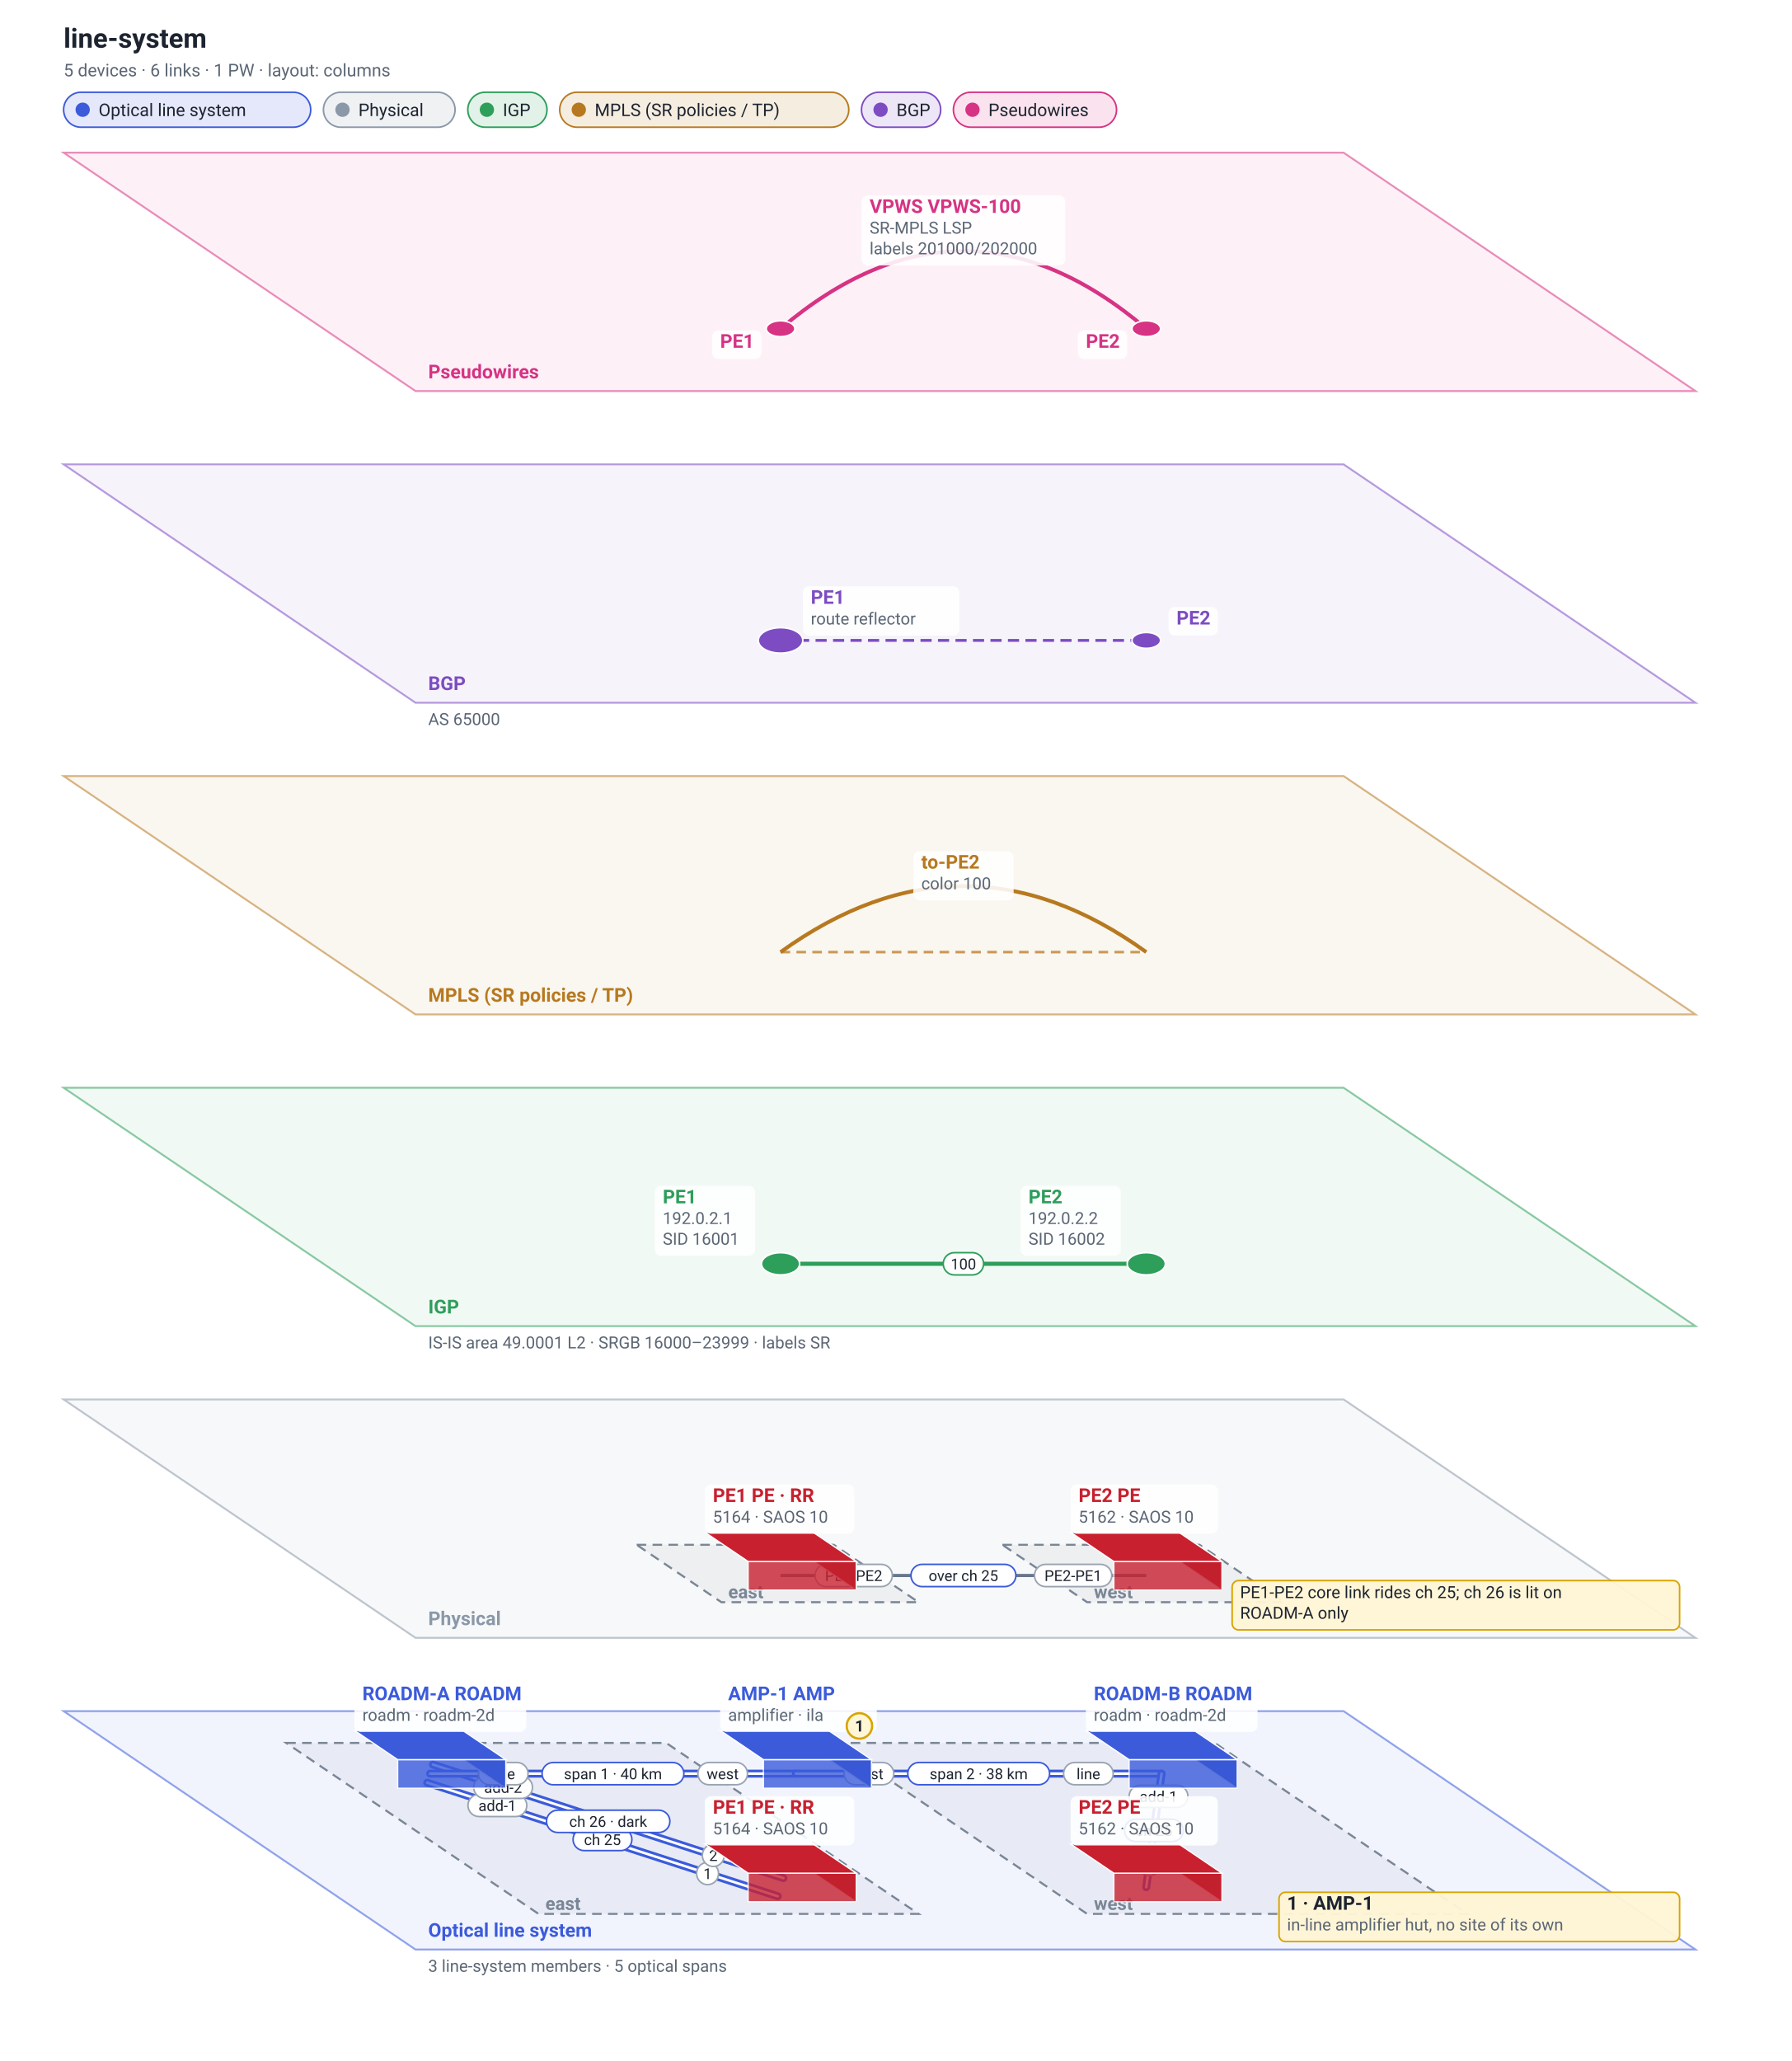
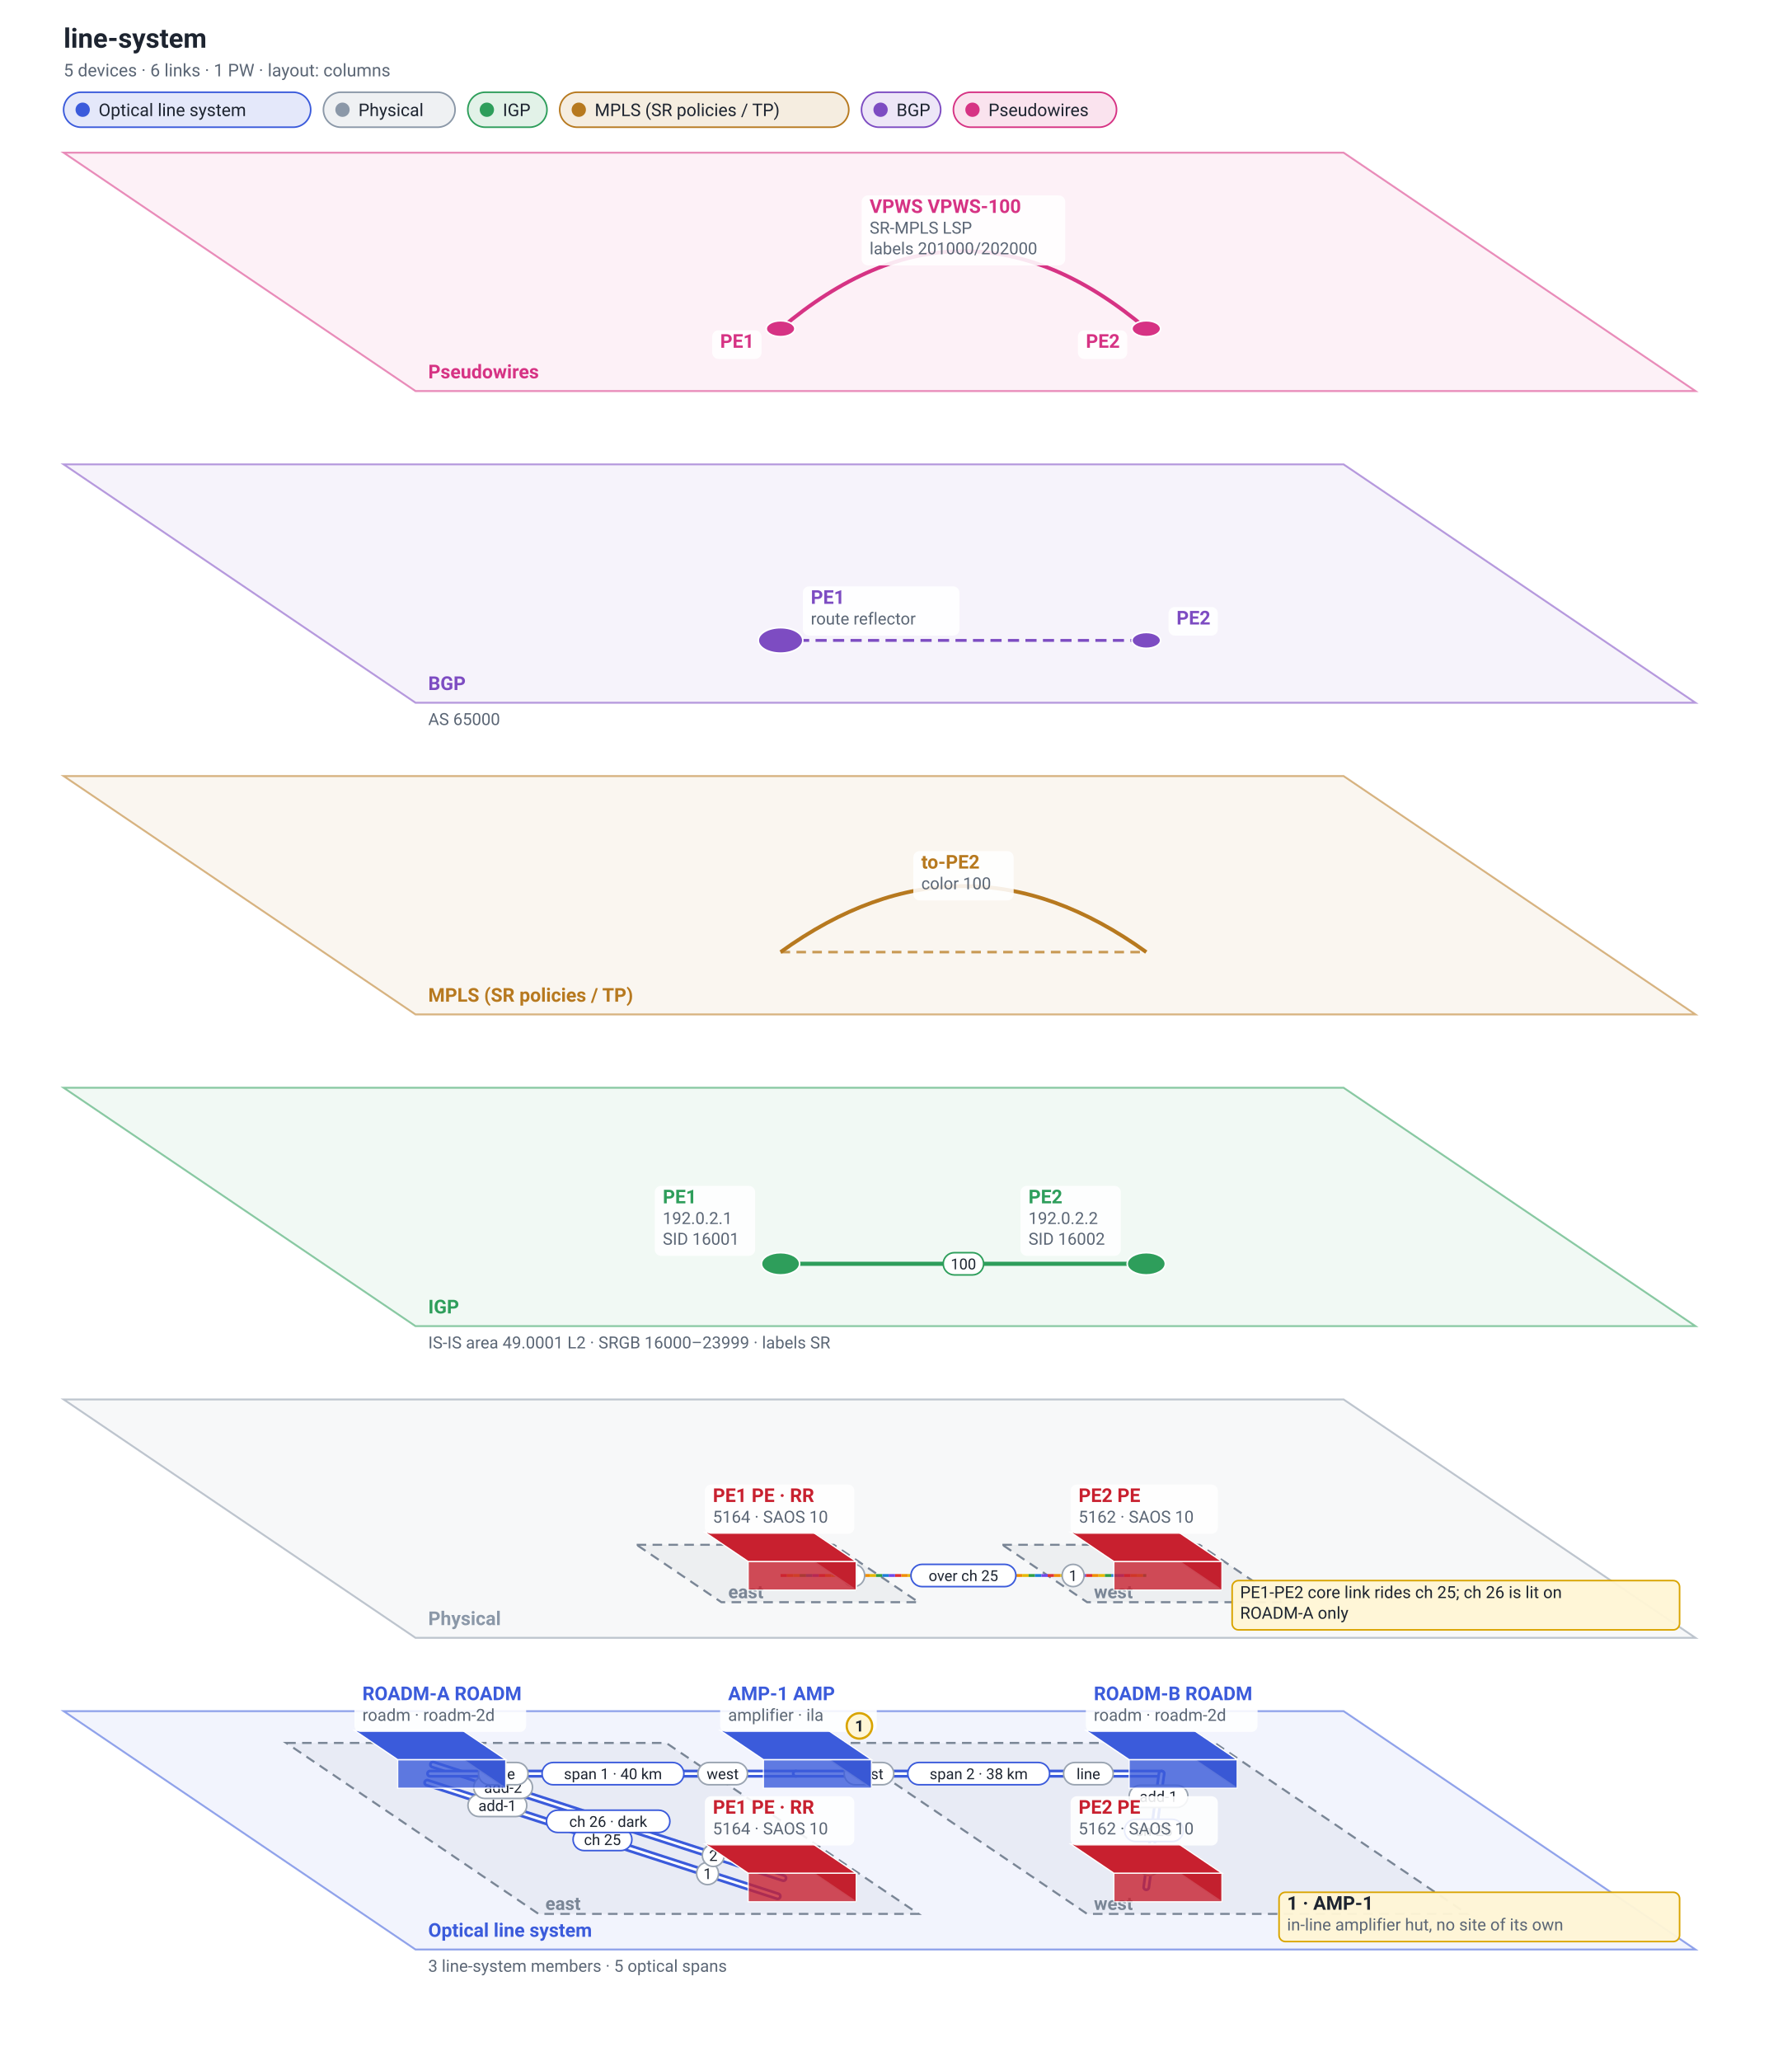
<svg xmlns="http://www.w3.org/2000/svg" class="netfacts-snapshot" data-variant="exploded" data-gap="196" data-full-h="1296" viewBox="0 0 1127 1296" width="1127" height="1296" font-family="'Segoe UI', Roboto, Helvetica, Arial, sans-serif">
  <rect class="bg" x="0" y="-4000" width="1127" height="9296" fill="#ffffff" />
  <g class="pillars">
    <line class="pillar" data-layers="physical optical igp mpls bgp pw" x1="490.9" y1="1186.7" x2="490.9" y2="1186.7" stroke="#7f8a99" stroke-width="1.2" stroke-dasharray="2 3" stroke-opacity="0.8" />
    <line class="pillar" data-layers="physical optical igp mpls bgp pw" x1="720.9" y1="1186.7" x2="720.9" y2="1186.7" stroke="#7f8a99" stroke-width="1.2" stroke-dasharray="2 3" stroke-opacity="0.8" />
  </g>
  <g class="layer" data-layer="pw" transform="translate(0,-980)">
    <polygon points="40,1076 845,1076 1066.3,1225.9 261.3,1225.9" fill="#d63384" fill-opacity="0.07" stroke="#d63384" stroke-opacity="0.55" stroke-width="1.2" />
    <text x="269.3" y="1217.9" font-size="12" font-weight="700" fill="#d63384">Pseudowires</text>
    <g>
      <path d="M490.9,1186.7 Q605.9,1089.1 720.9,1186.7" fill="none" stroke="#d63384" stroke-width="2.4" />
      <rect x="541.9" y="1102.9" width="128" height="44" rx="4" fill="#fff" fill-opacity="0.88" />
      <text x="546.9" y="1113.9" font-size="12" font-weight="700" fill="#d63384">VPWS VPWS-100</text>
      <text x="546.9" y="1126.9" font-size="10.5" fill="#5b6675">SR-MPLS LSP</text>
      <text x="546.9" y="1139.9" font-size="10.5" fill="#5b6675">labels 201000/202000</text>
    </g>
    <ellipse cx="490.9" cy="1186.7" rx="9" ry="5" fill="#d63384" stroke="#fff" />
    <rect x="447.9" y="1187.7" width="31" height="18" rx="4" fill="#fff" fill-opacity="0.88" />
    <text x="452.9" y="1198.7" font-size="12" font-weight="700" fill="#d63384">PE1</text>
    <ellipse cx="720.9" cy="1186.7" rx="9" ry="5" fill="#d63384" stroke="#fff" />
    <rect x="677.9" y="1187.7" width="31" height="18" rx="4" fill="#fff" fill-opacity="0.88" />
    <text x="682.9" y="1198.7" font-size="12" font-weight="700" fill="#d63384">PE2</text>
  </g>
  <g class="layer" data-layer="bgp" transform="translate(0,-784)">
    <polygon points="40,1076 845,1076 1066.3,1225.9 261.3,1225.9" fill="#7d4cc2" fill-opacity="0.07" stroke="#7d4cc2" stroke-opacity="0.55" stroke-width="1.2" />
    <text x="269.3" y="1217.9" font-size="12" font-weight="700" fill="#7d4cc2">BGP</text>
    <text x="269.3" y="1239.9" font-size="10.5" fill="#5b6675">AS 65000</text>
    <g>
      <line x1="490.9" y1="1186.7" x2="720.9" y2="1186.7" stroke="#7d4cc2" stroke-width="1.8" stroke-dasharray="7 4" />
    </g>
    <g>
      <ellipse cx="490.9" cy="1186.7" rx="14" ry="8" fill="#7d4cc2" stroke="#fff" />
      <rect x="504.9" y="1152.7" width="98.5" height="31" rx="4" fill="#fff" fill-opacity="0.88" />
      <text x="509.9" y="1163.7" font-size="12" font-weight="700" fill="#7d4cc2">PE1</text>
      <text x="509.9" y="1176.7" font-size="10.5" fill="#5b6675">route reflector</text>
    </g>
    <g>
      <ellipse cx="720.9" cy="1186.7" rx="9" ry="5" fill="#7d4cc2" stroke="#fff" />
      <rect x="734.9" y="1165.7" width="31" height="18" rx="4" fill="#fff" fill-opacity="0.88" />
      <text x="739.9" y="1176.7" font-size="12" font-weight="700" fill="#7d4cc2">PE2</text>
    </g>
  </g>
  <g class="layer" data-layer="mpls" transform="translate(0,-588)">
    <polygon points="40,1076 845,1076 1066.3,1225.9 261.3,1225.9" fill="#b7791f" fill-opacity="0.07" stroke="#b7791f" stroke-opacity="0.55" stroke-width="1.2" />
    <text x="269.3" y="1217.9" font-size="12" font-weight="700" fill="#b7791f">MPLS (SR policies / TP)</text>
    <polyline points="490.9,1186.7 720.9,1186.7" fill="none" stroke="#b7791f" stroke-width="1.6" stroke-dasharray="6 4" stroke-opacity="0.75" />
    <g>
      <path d="M490.9,1186.7 Q605.9,1103.7 720.9,1186.7" fill="none" stroke="#b7791f" stroke-width="2.4" />
      <rect x="574.4" y="1123.2" width="63.1" height="31" rx="4" fill="#fff" fill-opacity="0.88" />
      <text x="579.4" y="1134.2" font-size="12" font-weight="700" fill="#b7791f">to-PE2</text>
      <text x="579.4" y="1147.2" font-size="10.5" fill="#5b6675">color 100</text>
    </g>
  </g>
  <g class="layer" data-layer="igp" transform="translate(0,-392)">
    <polygon points="40,1076 845,1076 1066.3,1225.9 261.3,1225.9" fill="#2e9e5b" fill-opacity="0.07" stroke="#2e9e5b" stroke-opacity="0.55" stroke-width="1.2" />
    <text x="269.3" y="1217.9" font-size="12" font-weight="700" fill="#2e9e5b">IGP</text>
    <text x="269.3" y="1239.9" font-size="10.5" fill="#5b6675">IS-IS area 49.0001 L2 · SRGB 16000–23999 · labels SR</text>
    <g>
      <line x1="490.9" y1="1186.7" x2="720.9" y2="1186.7" stroke="#2e9e5b" stroke-width="2.6" />
      <rect x="593.2" y="1179.7" width="25.4" height="14" rx="7" fill="#fff" stroke="#2e9e5b" />
      <text x="605.9" y="1190.2" font-size="9.5" text-anchor="middle" fill="#1d2430">100</text>
    </g>
    <g>
      <ellipse cx="490.9" cy="1186.7" rx="12" ry="7" fill="#2e9e5b" stroke="#fff" />
      <rect x="411.8" y="1137.7" width="63.1" height="44" rx="4" fill="#fff" fill-opacity="0.88" />
      <text x="416.8" y="1148.7" font-size="12" font-weight="700" fill="#2e9e5b">PE1</text>
      <text x="416.8" y="1161.7" font-size="10.5" fill="#5b6675">192.0.2.1</text>
      <text x="416.8" y="1174.7" font-size="10.5" fill="#5b6675">SID 16001</text>
    </g>
    <g>
      <ellipse cx="720.9" cy="1186.7" rx="12" ry="7" fill="#2e9e5b" stroke="#fff" />
      <rect x="641.8" y="1137.7" width="63.1" height="44" rx="4" fill="#fff" fill-opacity="0.88" />
      <text x="646.8" y="1148.7" font-size="12" font-weight="700" fill="#2e9e5b">PE2</text>
      <text x="646.8" y="1161.7" font-size="10.5" fill="#5b6675">192.0.2.2</text>
      <text x="646.8" y="1174.7" font-size="10.5" fill="#5b6675">SID 16002</text>
    </g>
  </g>
  <g class="layer" data-layer="physical" transform="translate(0,-196)">
    <polygon points="40,1076 845,1076 1066.3,1225.9 261.3,1225.9" fill="#8b98a8" fill-opacity="0.07" stroke="#8b98a8" stroke-opacity="0.55" stroke-width="1.2" />
    <text x="269.3" y="1217.9" font-size="12" font-weight="700" fill="#8b98a8">Physical</text>
    <g class="site">
      <polygon points="400.4,1167.4 524.4,1167.4 577.7,1203.5 453.7,1203.5" fill="#7a8696" fill-opacity="0.08" stroke="#7a8696" stroke-width="1.3" stroke-dasharray="6 4" />
      <text x="458" y="1201" font-size="11.5" font-weight="700" fill="#7a8696">east</text>
    </g>
    <g class="site">
      <polygon points="630.4,1167.4 754.4,1167.4 807.7,1203.5 683.7,1203.5" fill="#7a8696" fill-opacity="0.08" stroke="#7a8696" stroke-width="1.3" stroke-dasharray="6 4" />
      <text x="688" y="1201" font-size="11.5" font-weight="700" fill="#7a8696">west</text>
    </g>
    <g>
-       <line x1="490.9" y1="1186.7" x2="720.9" y2="1186.7" stroke="#69768a" stroke-width="2" />
-       <rect x="512.6" y="1179.7" width="48.6" height="14" rx="7" fill="#fff" stroke="#9aa4b1" />
-       <text x="536.9" y="1190.2" font-size="9.5" text-anchor="middle" fill="#1d2430">PE1-PE2</text>
-       <rect x="650.6" y="1179.7" width="48.6" height="14" rx="7" fill="#fff" stroke="#9aa4b1" />
-       <text x="674.9" y="1190.2" font-size="9.5" text-anchor="middle" fill="#1d2430">PE2-PE1</text>
+       <line x1="490.9" y1="1186.7" x2="720.9" y2="1186.7" stroke="#e03131" stroke-width="1.8" stroke-dasharray="4 20" stroke-dashoffset="0" />
+       <line x1="490.9" y1="1186.7" x2="720.9" y2="1186.7" stroke="#f08c00" stroke-width="1.8" stroke-dasharray="4 20" stroke-dashoffset="-4" />
+       <line x1="490.9" y1="1186.7" x2="720.9" y2="1186.7" stroke="#e6b800" stroke-width="1.8" stroke-dasharray="4 20" stroke-dashoffset="-8" />
+       <line x1="490.9" y1="1186.7" x2="720.9" y2="1186.7" stroke="#2f9e44" stroke-width="1.8" stroke-dasharray="4 20" stroke-dashoffset="-12" />
+       <line x1="490.9" y1="1186.7" x2="720.9" y2="1186.7" stroke="#1c7ed6" stroke-width="1.8" stroke-dasharray="4 20" stroke-dashoffset="-16" />
+       <line x1="490.9" y1="1186.7" x2="720.9" y2="1186.7" stroke="#7048e8" stroke-width="1.8" stroke-dasharray="4 20" stroke-dashoffset="-20" />
+       <rect x="530" y="1179.7" width="13.8" height="14" rx="7" fill="#fff" stroke="#9aa4b1" />
+       <text x="536.9" y="1190.2" font-size="9.5" text-anchor="middle" fill="#1d2430">1</text>
+       <rect x="668" y="1179.7" width="13.8" height="14" rx="7" fill="#fff" stroke="#9aa4b1" />
+       <text x="674.9" y="1190.2" font-size="9.5" text-anchor="middle" fill="#1d2430">1</text>
      <rect x="572.9" y="1179.7" width="66" height="14" rx="7" fill="#fff" stroke="#3b5bdb" />
      <text x="605.9" y="1190.2" font-size="9.5" text-anchor="middle" fill="#1d2430">over ch 25</text>
    </g>
    <g class="device">
      <polygon points="511.3,1159.5 538.5,1177.9 538.5,1195.9 511.3,1177.5" fill="#c8202f" stroke="#fff" stroke-width="0.8" style="filter:brightness(0.72)" />
      <polygon points="470.5,1177.9 538.5,1177.9 538.5,1195.9 470.5,1195.9" fill="#c8202f" stroke="#fff" stroke-width="0.8" opacity="0.8" />
      <polygon points="443.3,1159.5 511.3,1159.5 538.5,1177.9 470.5,1177.9" fill="#c8202f" stroke="#fff" stroke-width="0.8" />
      <rect x="443.3" y="1129.5" width="94" height="31" rx="4" fill="#fff" fill-opacity="0.88" />
      <text x="448.3" y="1140.5" font-size="12" font-weight="700" fill="#c8202f">PE1  PE · RR</text>
      <text x="448.3" y="1153.5" font-size="10.5" fill="#5b6675">5164 · SAOS 10</text>
    </g>
    <g class="device">
      <polygon points="741.3,1159.5 768.5,1177.9 768.5,1195.9 741.3,1177.5" fill="#c8202f" stroke="#fff" stroke-width="0.8" style="filter:brightness(0.72)" />
      <polygon points="700.5,1177.9 768.5,1177.9 768.5,1195.9 700.5,1195.9" fill="#c8202f" stroke="#fff" stroke-width="0.8" opacity="0.8" />
      <polygon points="673.3,1159.5 741.3,1159.5 768.5,1177.9 700.5,1177.9" fill="#c8202f" stroke="#fff" stroke-width="0.8" />
      <rect x="673.3" y="1129.5" width="92.6" height="31" rx="4" fill="#fff" fill-opacity="0.88" />
      <text x="678.3" y="1140.5" font-size="12" font-weight="700" fill="#c8202f">PE2  PE</text>
      <text x="678.3" y="1153.5" font-size="10.5" fill="#5b6675">5162 · SAOS 10</text>
    </g>
    <g class="note">
      <rect x="774.9" y="1189.9" width="281.4" height="31" rx="4" fill="#fff6d5" fill-opacity="0.95" stroke="#d9a400" />
      <text x="779.9" y="1200.9" font-size="10.5" fill="#1d2430">PE1-PE2 core link rides ch 25; ch 26 is lit on</text>
      <text x="779.9" y="1213.9" font-size="10.5" fill="#1d2430">ROADM-A only</text>
    </g>
  </g>
  <g class="layer" data-layer="optical" transform="translate(0,0)">
    <polygon points="40,1076 845,1076 1066.3,1225.9 261.3,1225.9" fill="#3b5bdb" fill-opacity="0.07" stroke="#3b5bdb" stroke-opacity="0.55" stroke-width="1.2" />
    <text x="269.3" y="1217.9" font-size="12" font-weight="700" fill="#3b5bdb">Optical line system</text>
    <text x="269.3" y="1239.9" font-size="10.5" fill="#5b6675">3 line-system members · 5 optical spans</text>
    <g class="site">
      <polygon points="180,1096 419,1096 577.7,1203.5 338.7,1203.5" fill="#7a8696" fill-opacity="0.08" stroke="#7a8696" stroke-width="1.3" stroke-dasharray="6 4" />
      <text x="343" y="1201" font-size="11.5" font-weight="700" fill="#7a8696">east</text>
    </g>
    <g class="site">
      <polygon points="525,1096 764,1096 922.7,1203.5 683.7,1203.5" fill="#7a8696" fill-opacity="0.08" stroke="#7a8696" stroke-width="1.3" stroke-dasharray="6 4" />
      <text x="688" y="1201" font-size="11.5" font-weight="700" fill="#7a8696">west</text>
    </g>
    <g class="link-optical">
      <line x1="489.1" y1="1192.4" x2="268.7" y2="1121" stroke="#3b5bdb" stroke-width="5" stroke-linecap="round" />
      <line x1="489.1" y1="1192.4" x2="268.7" y2="1121" stroke="#fff" stroke-width="1.6" stroke-linecap="round" />
      <rect x="438.1" y="1171.1" width="13.8" height="14" rx="7" fill="#fff" stroke="#9aa4b1" />
      <text x="445" y="1181.6" font-size="9.5" text-anchor="middle" fill="#1d2430">1</text>
      <rect x="294.3" y="1128.3" width="37" height="14" rx="7" fill="#fff" stroke="#9aa4b1" />
      <text x="312.8" y="1138.8" font-size="9.5" text-anchor="middle" fill="#1d2430">add-1</text>
      <rect x="360.4" y="1149.7" width="37" height="14" rx="7" fill="#fff" stroke="#3b5bdb" />
      <text x="378.9" y="1160.2" font-size="9.5" text-anchor="middle" fill="#1d2430">ch 25</text>
    </g>
    <g class="link-optical">
      <line x1="492.7" y1="1181" x2="272.3" y2="1109.6" stroke="#3b5bdb" stroke-width="5" stroke-linecap="round" />
      <line x1="492.7" y1="1181" x2="272.3" y2="1109.6" stroke="#fff" stroke-width="1.6" stroke-linecap="round" />
      <rect x="441.7" y="1159.7" width="13.8" height="14" rx="7" fill="#fff" stroke="#9aa4b1" />
      <text x="448.6" y="1170.2" font-size="9.5" text-anchor="middle" fill="#1d2430">2</text>
      <rect x="297.9" y="1116.9" width="37" height="14" rx="7" fill="#fff" stroke="#9aa4b1" />
      <text x="316.4" y="1127.4" font-size="9.5" text-anchor="middle" fill="#1d2430">add-2</text>
      <rect x="343.7" y="1138.3" width="77.6" height="14" rx="7" fill="#fff" stroke="#3b5bdb" />
      <text x="382.5" y="1148.8" font-size="9.5" text-anchor="middle" fill="#1d2430">ch 26 · dark</text>
    </g>
    <g class="link-optical">
      <line x1="270.5" y1="1115.3" x2="500.5" y2="1115.3" stroke="#3b5bdb" stroke-width="5" stroke-linecap="round" />
      <line x1="270.5" y1="1115.3" x2="500.5" y2="1115.3" stroke="#fff" stroke-width="1.6" stroke-linecap="round" />
      <rect x="300.9" y="1108.3" width="31.2" height="14" rx="7" fill="#fff" stroke="#9aa4b1" />
      <text x="316.5" y="1118.8" font-size="9.5" text-anchor="middle" fill="#1d2430">line</text>
      <rect x="438.9" y="1108.3" width="31.2" height="14" rx="7" fill="#fff" stroke="#9aa4b1" />
      <text x="454.5" y="1118.8" font-size="9.5" text-anchor="middle" fill="#1d2430">west</text>
      <rect x="340.9" y="1108.3" width="89.2" height="14" rx="7" fill="#fff" stroke="#3b5bdb" />
      <text x="385.5" y="1118.8" font-size="9.5" text-anchor="middle" fill="#1d2430">span 1 · 40 km</text>
    </g>
    <g class="link-optical">
      <line x1="500.5" y1="1115.3" x2="730.5" y2="1115.3" stroke="#3b5bdb" stroke-width="5" stroke-linecap="round" />
      <line x1="500.5" y1="1115.3" x2="730.5" y2="1115.3" stroke="#fff" stroke-width="1.6" stroke-linecap="round" />
      <rect x="530.9" y="1108.3" width="31.2" height="14" rx="7" fill="#fff" stroke="#9aa4b1" />
      <text x="546.5" y="1118.8" font-size="9.5" text-anchor="middle" fill="#1d2430">east</text>
      <rect x="668.9" y="1108.3" width="31.2" height="14" rx="7" fill="#fff" stroke="#9aa4b1" />
      <text x="684.5" y="1118.8" font-size="9.5" text-anchor="middle" fill="#1d2430">line</text>
      <rect x="570.9" y="1108.3" width="89.2" height="14" rx="7" fill="#fff" stroke="#3b5bdb" />
      <text x="615.5" y="1118.8" font-size="9.5" text-anchor="middle" fill="#1d2430">span 2 · 38 km</text>
    </g>
    <g class="link-optical">
      <line x1="730.5" y1="1115.3" x2="720.9" y2="1186.7" stroke="#3b5bdb" stroke-width="5" stroke-linecap="round" />
      <line x1="730.5" y1="1115.3" x2="720.9" y2="1186.7" stroke="#fff" stroke-width="1.6" stroke-linecap="round" />
      <rect x="710.1" y="1122.6" width="37" height="14" rx="7" fill="#fff" stroke="#9aa4b1" />
      <text x="728.6" y="1133.1" font-size="9.5" text-anchor="middle" fill="#1d2430">add-1</text>
      <rect x="715.9" y="1165.4" width="13.8" height="14" rx="7" fill="#fff" stroke="#9aa4b1" />
      <text x="722.8" y="1175.9" font-size="9.5" text-anchor="middle" fill="#1d2430">1</text>
      <rect x="707.2" y="1144" width="37" height="14" rx="7" fill="#fff" stroke="#3b5bdb" />
      <text x="725.7" y="1154.5" font-size="9.5" text-anchor="middle" fill="#1d2430">ch 25</text>
    </g>
    <g class="device">
      <polygon points="511.3,1159.5 538.5,1177.9 538.5,1195.9 511.3,1177.5" fill="#c8202f" stroke="#fff" stroke-width="0.8" style="filter:brightness(0.72)" />
      <polygon points="470.5,1177.9 538.5,1177.9 538.5,1195.9 470.5,1195.9" fill="#c8202f" stroke="#fff" stroke-width="0.8" opacity="0.8" />
      <polygon points="443.3,1159.5 511.3,1159.5 538.5,1177.9 470.5,1177.9" fill="#c8202f" stroke="#fff" stroke-width="0.8" />
      <rect x="443.3" y="1129.5" width="94" height="31" rx="4" fill="#fff" fill-opacity="0.88" />
      <text x="448.3" y="1140.5" font-size="12" font-weight="700" fill="#c8202f">PE1  PE · RR</text>
      <text x="448.3" y="1153.5" font-size="10.5" fill="#5b6675">5164 · SAOS 10</text>
    </g>
    <g class="device">
      <polygon points="741.3,1159.5 768.5,1177.9 768.5,1195.9 741.3,1177.5" fill="#c8202f" stroke="#fff" stroke-width="0.8" style="filter:brightness(0.72)" />
      <polygon points="700.5,1177.9 768.5,1177.9 768.5,1195.9 700.5,1195.9" fill="#c8202f" stroke="#fff" stroke-width="0.8" opacity="0.8" />
      <polygon points="673.3,1159.5 741.3,1159.5 768.5,1177.9 700.5,1177.9" fill="#c8202f" stroke="#fff" stroke-width="0.8" />
      <rect x="673.3" y="1129.5" width="92.6" height="31" rx="4" fill="#fff" fill-opacity="0.88" />
      <text x="678.3" y="1140.5" font-size="12" font-weight="700" fill="#c8202f">PE2  PE</text>
      <text x="678.3" y="1153.5" font-size="10.5" fill="#5b6675">5162 · SAOS 10</text>
    </g>
    <g class="device">
      <polygon points="290.9,1088.1 318.1,1106.5 318.1,1124.5 290.9,1106.1" fill="#3b5bdb" stroke="#fff" stroke-width="0.8" style="filter:brightness(0.72)" />
      <polygon points="250.1,1106.5 318.1,1106.5 318.1,1124.5 250.1,1124.5" fill="#3b5bdb" stroke="#fff" stroke-width="0.8" opacity="0.8" />
      <polygon points="222.9,1088.1 290.9,1088.1 318.1,1106.5 250.1,1106.5" fill="#3b5bdb" stroke="#fff" stroke-width="0.8" />
      <rect x="222.9" y="1058.1" width="108" height="31" rx="4" fill="#fff" fill-opacity="0.88" />
      <text x="227.9" y="1069.1" font-size="12" font-weight="700" fill="#3b5bdb">ROADM-A  ROADM</text>
      <text x="227.9" y="1082.1" font-size="10.5" fill="#5b6675">roadm · roadm-2d</text>
    </g>
    <g class="device">
      <polygon points="520.9,1088.1 548.1,1106.5 548.1,1124.5 520.9,1106.1" fill="#3b5bdb" stroke="#fff" stroke-width="0.8" style="filter:brightness(0.72)" />
      <polygon points="480.1,1106.5 548.1,1106.5 548.1,1124.5 480.1,1124.5" fill="#3b5bdb" stroke="#fff" stroke-width="0.8" opacity="0.8" />
      <polygon points="452.9,1088.1 520.9,1088.1 548.1,1106.5 480.1,1106.5" fill="#3b5bdb" stroke="#fff" stroke-width="0.8" />
      <rect x="452.9" y="1058.1" width="98.5" height="31" rx="4" fill="#fff" fill-opacity="0.88" />
      <text x="457.9" y="1069.1" font-size="12" font-weight="700" fill="#3b5bdb">AMP-1  AMP</text>
      <text x="457.9" y="1082.1" font-size="10.5" fill="#5b6675">amplifier · ila</text>
    </g>
    <g class="device">
      <polygon points="750.9,1088.1 778.1,1106.5 778.1,1124.5 750.9,1106.1" fill="#3b5bdb" stroke="#fff" stroke-width="0.8" style="filter:brightness(0.72)" />
      <polygon points="710.1,1106.5 778.1,1106.5 778.1,1124.5 710.1,1124.5" fill="#3b5bdb" stroke="#fff" stroke-width="0.8" opacity="0.8" />
      <polygon points="682.9,1088.1 750.9,1088.1 778.1,1106.5 710.1,1106.5" fill="#3b5bdb" stroke="#fff" stroke-width="0.8" />
      <rect x="682.9" y="1058.1" width="108" height="31" rx="4" fill="#fff" fill-opacity="0.88" />
      <text x="687.9" y="1069.1" font-size="12" font-weight="700" fill="#3b5bdb">ROADM-B  ROADM</text>
      <text x="687.9" y="1082.1" font-size="10.5" fill="#5b6675">roadm · roadm-2d</text>
    </g>
    <g class="note-marker">
      <circle cx="540.5" cy="1085.3" r="8" fill="#fff6d5" stroke="#d9a400" stroke-width="1.4" />
      <text x="540.5" y="1088.8" font-size="10" font-weight="700" text-anchor="middle" fill="#1d2430">1</text>
    </g>
    <g class="note">
      <rect x="804.4" y="1189.9" width="251.9" height="31" rx="4" fill="#fff6d5" fill-opacity="0.95" stroke="#d9a400" />
      <text x="809.4" y="1200.9" font-size="12" font-weight="700" fill="#1d2430">1 · AMP-1</text>
      <text x="809.4" y="1213.9" font-size="10.5" fill="#5b6675">in-line amplifier hut, no site of its own</text>
    </g>
  </g>
  <g class="hud">
    <text x="40" y="30" font-size="17" font-weight="700" fill="#1d2430">line-system</text>
    <text x="40" y="48" font-size="11" fill="#5b6675">5 devices · 6 links · 1 PW · layout: columns</text>
    <g class="chip" data-layer="optical" role="button" tabindex="0" aria-pressed="true" style="cursor:pointer">
      <rect x="40" y="58" width="155.4" height="22" rx="11" fill="#3b5bdb" fill-opacity="0.14" stroke="#3b5bdb" />
      <circle class="dot" cx="52" cy="69" r="4.5" fill="#3b5bdb" />
      <text x="62" y="73" font-size="11" fill="#1d2430">Optical line system</text>
    </g>
    <g class="chip" data-layer="physical" role="button" tabindex="0" aria-pressed="true" style="cursor:pointer">
      <rect x="203.4" y="58" width="82.8" height="22" rx="11" fill="#8b98a8" fill-opacity="0.14" stroke="#8b98a8" />
      <circle class="dot" cx="215.4" cy="69" r="4.5" fill="#8b98a8" />
      <text x="225.4" y="73" font-size="11" fill="#1d2430">Physical</text>
    </g>
    <g class="chip" data-layer="igp" role="button" tabindex="0" aria-pressed="true" style="cursor:pointer">
      <rect x="294.2" y="58" width="49.8" height="22" rx="11" fill="#2e9e5b" fill-opacity="0.14" stroke="#2e9e5b" />
      <circle class="dot" cx="306.2" cy="69" r="4.5" fill="#2e9e5b" />
      <text x="316.2" y="73" font-size="11" fill="#1d2430">IGP</text>
    </g>
    <g class="chip" data-layer="mpls" role="button" tabindex="0" aria-pressed="true" style="cursor:pointer">
      <rect x="352" y="58" width="181.8" height="22" rx="11" fill="#b7791f" fill-opacity="0.14" stroke="#b7791f" />
      <circle class="dot" cx="364" cy="69" r="4.5" fill="#b7791f" />
      <text x="374" y="73" font-size="11" fill="#1d2430">MPLS (SR policies / TP)</text>
    </g>
    <g class="chip" data-layer="bgp" role="button" tabindex="0" aria-pressed="true" style="cursor:pointer">
      <rect x="541.8" y="58" width="49.8" height="22" rx="11" fill="#7d4cc2" fill-opacity="0.14" stroke="#7d4cc2" />
      <circle class="dot" cx="553.8" cy="69" r="4.5" fill="#7d4cc2" />
      <text x="563.8" y="73" font-size="11" fill="#1d2430">BGP</text>
    </g>
    <g class="chip" data-layer="pw" role="button" tabindex="0" aria-pressed="true" style="cursor:pointer">
      <rect x="599.6" y="58" width="102.6" height="22" rx="11" fill="#d63384" fill-opacity="0.14" stroke="#d63384" />
      <circle class="dot" cx="611.6" cy="69" r="4.5" fill="#d63384" />
      <text x="621.6" y="73" font-size="11" fill="#1d2430">Pseudowires</text>
    </g>
  </g>
</svg>
